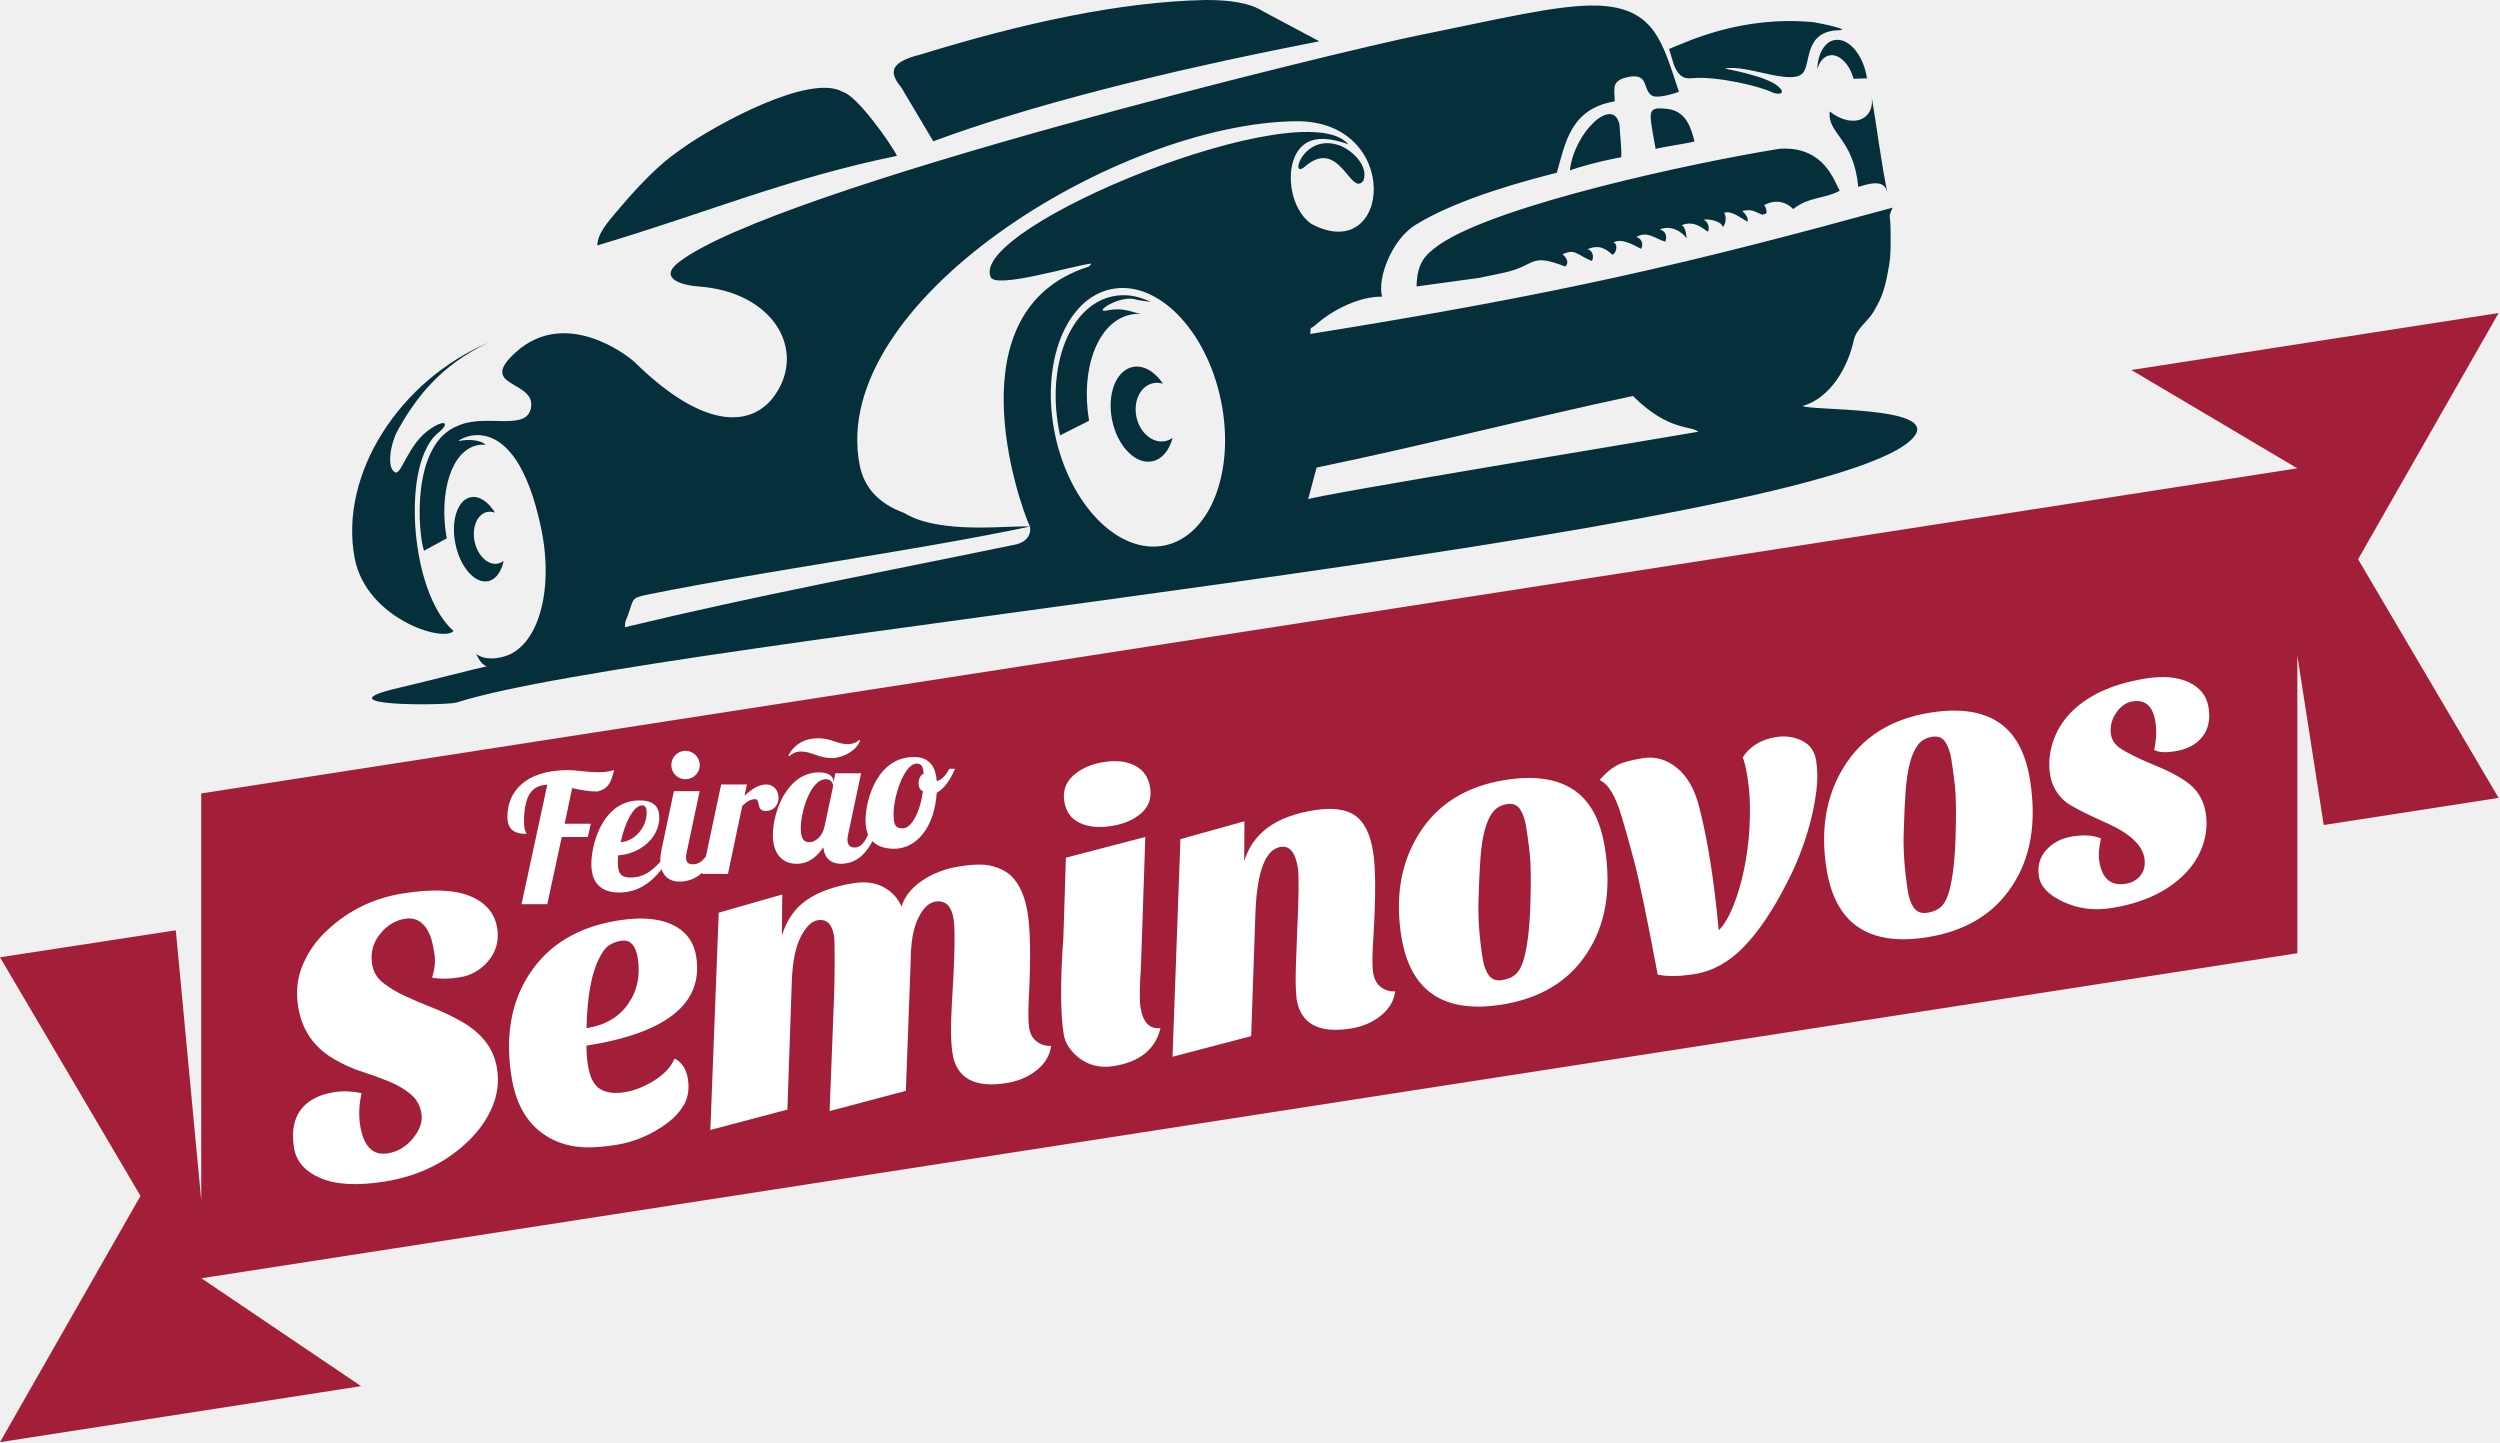
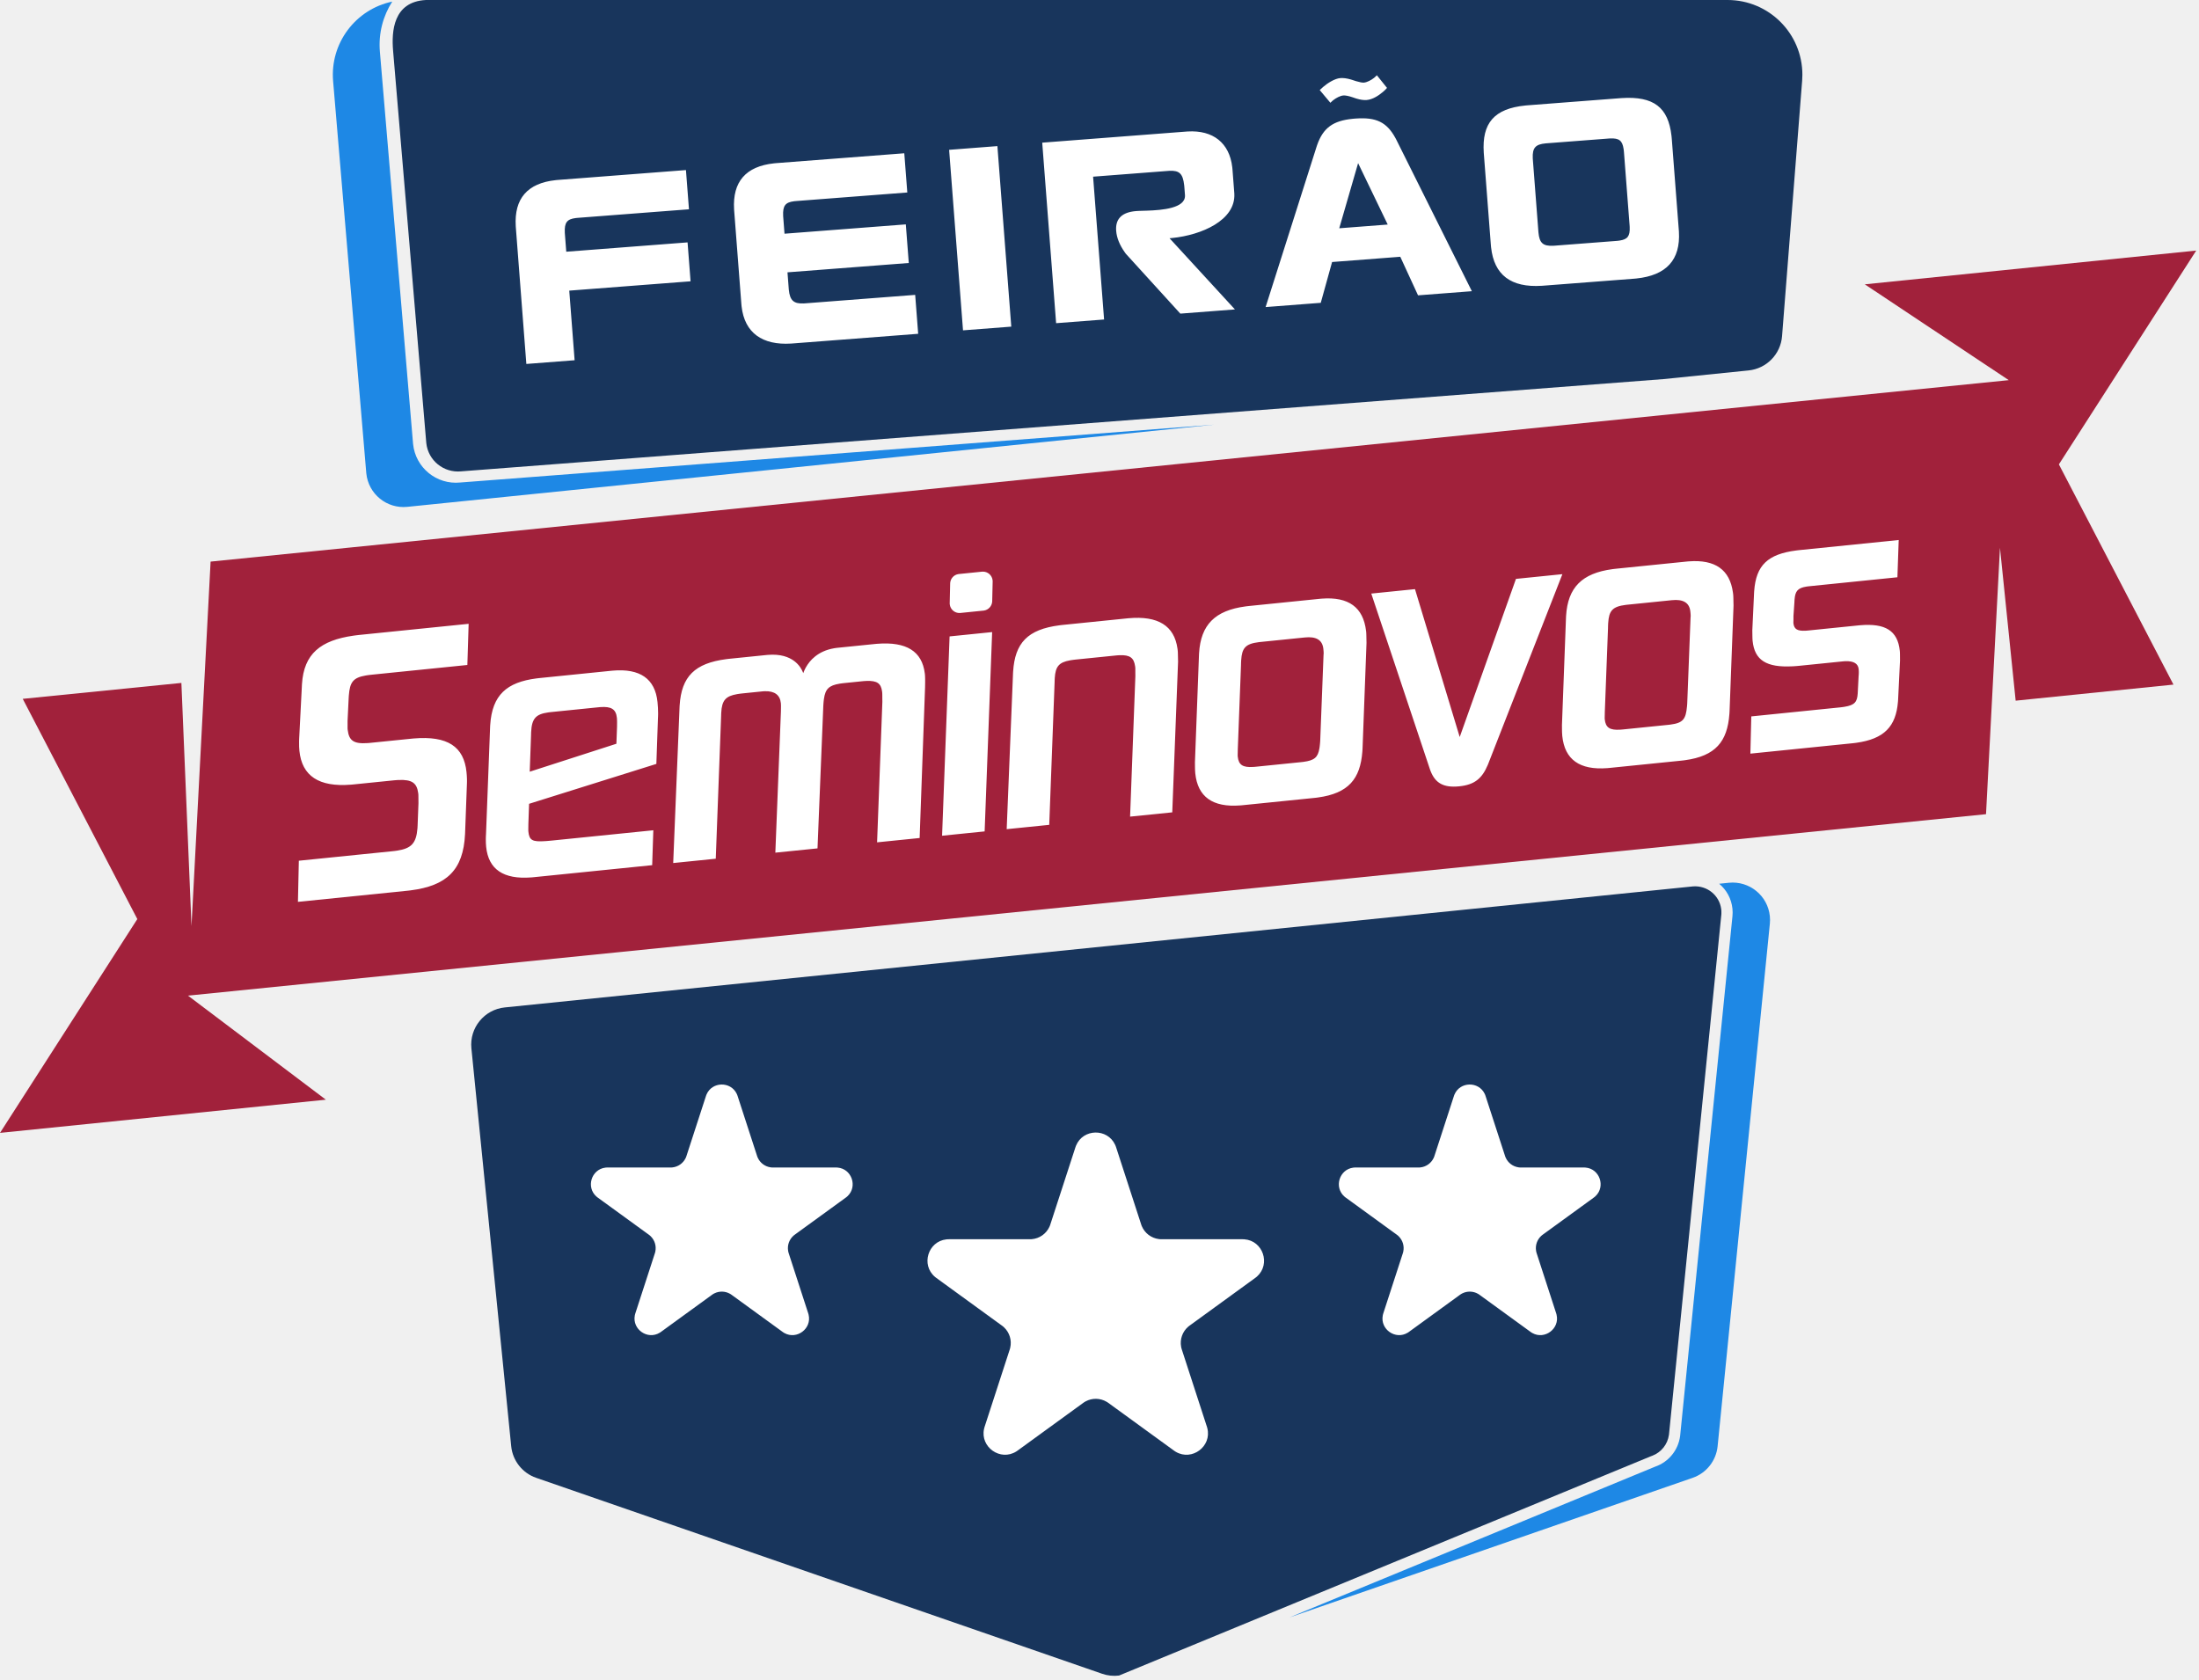
- <svg xmlns="http://www.w3.org/2000/svg" height="461" viewBox="0 0 799 461" width="799">
+ <svg xmlns="http://www.w3.org/2000/svg" height="449" viewBox="0 0 588 449" width="588">
  <g fill="none" fill-rule="evenodd">
-     <path d="m681.178 157.908 53.048-8.23-53.048-31.432 117.371-18.203-44.905 78.691 44.905 76.27-55.886 8.668-8.437-54.156v95.124l-607.633 94.244-9.223 1.43-52.999 8.221 51.025 34.476-115.395 17.897 44.903-78.691-44.903-76.27 56.183-8.629 8.138 86.377v-130.117z" fill="#a31e39" />
-     <path d="m150.424 158.914c2.729-.562 5.641 1.453 7.778 4.945-.811-.311-1.654-.403-2.486-.231-3.173.651-4.975 4.87-4.03 9.422.947 4.554 4.283 7.713 7.454 7.06.679-.14 1.296-.444 1.837-.88-.732 3.489-2.5 6.005-4.975 6.513-4.221.871-8.89-4.43-10.431-11.841-1.539-7.409.633-14.12 4.853-14.988zm271.228-145.72c-51.277 9.991-92.731 20.624-123.375 31.957-3.374-5.679-6.748-11.358-10.122-17.04-3.176-4.002-5.268-7.908 5.944-10.655 33.309-10.266 64.218-16.894 91.121-17.455 7.868-.038 14.432.945 18.676 3.748 5.919 3.149 11.837 6.296 17.756 9.445zm106.079 26.196c-.6-4.459.192-5.228 5.446-4.537 5.659.743 7.345 6.047 8.375 10.361-2.908.757-9.503 1.617-12.408 2.372-.836-4.512-1.136-6.153-1.413-8.196zm64.685-14.21c-1.355-4.822-4.681-8.101-7.754-7.468-1.855.383-3.225 2.104-3.874 4.498.144-4.872 2.22-8.728 5.446-9.392 4.208-.868 8.781 4.017 10.212 10.911.092.44.167.878.232 1.313zm-58.983-9.531c5.677-2.242 22.622-10.603 45.534-8.617 2.058.179 13.073 2.542 8.801 2.63-11.294.236-8.943 10.631-11.518 13.623-3.649 4.233-18.099-2.791-24.919-1.387-.324.066 13.111 2.245 17.049 5.765 2.745 2.455-.128 2.825-2.459 1.651-2.968-1.494-16.94-5.137-25.368-4.307-3.138.31-4.398-1.576-5.533-4.115zm-171.415 101.639c3.462-.71 7.086 1.478 9.681 5.362-1.014-.331-2.076-.41-3.135-.191-4.025.828-6.426 5.645-5.362 10.758 1.062 5.114 5.188 8.586 9.212 7.756.861-.175 1.648-.539 2.344-1.047-1.025 3.959-3.333 6.853-6.475 7.499-5.358 1.104-11.103-4.747-12.834-13.07-1.729-8.322 1.212-15.963 6.568-17.067zm-13.945 17.189-9.28 4.666c-.045-.208-.09-.417-.131-.624-4.442-21.358 3.164-40.978 16.985-43.825 4.039-.832 8.159-.14 12.081 1.787-2.01-.32-3.989-.512-4.391-.662-5.166-1.939-14.486 4.426-9.518 3.403 5.313-1.095 7.742.589 10.855 1.113-1.116-.072-2.232.002-3.342.229-10.382 2.14-16.122 17.112-13.258 33.912zm7.097-42.075c14.642-3.015 30.32 12.88 35.024 35.503 4.702 22.624-3.354 43.408-17.993 46.424-14.641 3.011-30.322-12.882-35.024-35.507-4.7-22.621 3.356-43.406 17.993-46.421zm62.055-39.321c-5.376 4.91-.944-10.775 10.825-6.624 3.929 1.388 9.527 6.565 7.674 11.317-4.08 5.303-7.496-13.916-18.498-4.693zm84.497 1.376c1.452-12.388 13.936-23.936 15.874-14.58.126 3.101.769 8.078.541 10.379-1.109.19-9.565 1.778-16.415 4.201zm83.064-18.815c7.674 5.929 14.899 2.353 13.269-5.489 1.794 10.438 3.099 21.513 5.222 31.756-.71-4.158-4.186-3.836-9.387-2.169-1.389-15.566-9.971-17.008-9.104-24.099zm-439.839 166.018c-3.291 3.777-28.034-4.019-31.623-23.405-4.975-26.845 14.502-56.761 42.854-68.777-15.877 7.411-23.607 18.395-28.87 27.688-2.534 4.475-3.809 12.152-1.131 13.748 2.171 1.297 4.039-9.145 11.696-14.077 4.749-3.061 5.736-1.337 2.207 1.48-1.85 1.478-3.198 3.603-4.278 5.985-6.485 14.308-3.122 46.526 9.144 57.358zm54.791-1.208c.041-2.145.149-1.744.807-3.466 2.126-5.584.807-5.824 6.636-6.996 40.009-8.048 82.823-13.53 121.971-21.685.528 2.174-.769 4.757-4.318 5.675-42.619 8.821-81.97 16.096-125.097 26.471zm221.042-51.014c34.052-7.012 67.431-15.716 101.102-22.877 11.486 11.395 18.599 9.366 20.898 11.422-10.785 1.938-123.066 20.374-124.705 21.59zm-203.17-101.711c11.216-8.057 41.463-24.432 51.773-18.341 4.447 1.115 15.494 16.638 17.279 20.427-35.199 7.228-60.971 18.28-95.764 28.625.047-3.897 3.715-7.862 6.12-10.737 4.747-5.677 11.427-13.054 17.323-17.579zm235.12 43.825c.201-7.264 2.303-9.862 7.3-13.372 18.511-12.716 81.242-26.23 108.695-30.628 14.303-.966 17.551 10.494 19.242 13.424-4.828 2.601-10.037 1.909-14.86 5.852 0 0-3.694-4.321-9.284-1.26.392.401 1.693 3.117-.325 2.857-.027-.073-.005.213-.038.313-3.496-1.537-3.751-1.87-6.638-1.326 1.366 1.351 1.952 2.22 1.668 3.459-3.635-2.249-5.459-3.505-7.467-2.859.744.802.681 3.736-.449 4.536-.363-1.895-4.589-2.727-6.144-2.312 1.204.394 2.152 2.215 1.438 3.852-2.155-1.464-4.535-3.636-8.382-2.133.83.438 1.273 1.564 1.611 4.233-.636-.884-3.922-4.636-8.664-2.884 1.596.401 2.569 1.834 1.808 3.922-3.397-.909-5.529-3.53-9.259-1.505 1.727.522 2.38 2.412 1.481 3.798-1.025-.412-6.085-3.843-8.84-1.973 1.24.089 1.44 2.77-.232 3.9-2.168-1.877-4.107-3.408-8.087-1.8 1.803.297 2.186 2.589 1.456 3.775-5.074-2.111-5.218-4.02-9.367-2.177.548.526 2.554 2.365.832 3.933-11.779-4.589-8.982-.149-20.199 2.115-2.425.488-4.842 1.025-7.265 1.519zm-163.711 72.414c-8.723-3.204-12.953-8.597-14.269-15.324-10.206-52.159 82.547-109.223 139.373-109.896 34.172-.404 30.629 46.317 5.074 32.862-8.074-5.504-9.16-21.984-1.33-26.144 2.779-1.476 6.989-1.553 13.043.644-14.342-17.157-121.292 26.36-114.303 42.442 1.673 3.85 25.873-3.561 32.2-4.326-.401.51-.142.41-.92 1.007-43.573 13.873-22.463 74.846-18.735 83.074-6.018-.547-28.622 2.743-40.133-4.339zm-133.41 48.983c-2.833.546-18.39 4.611-28.293 6.917-25.769 5.996 15.554 5.652 18.62 4.663 61.171-19.801 444.326-54.136 466.099-85.379 6.502-9.327-33.081-7.824-35.889-9.392 9.077-2.666 14.479-12.58 16.337-21.062.803-3.664 4.307-5.792 6.241-8.95.307-.503.794-1.41 1.165-2.074 2.265-4.07 3.038-8.085 3.854-12.787.573-3.315.518-6.103.493-9.884-.013-1.848-.011-3.618-.198-4.97-.234-1.689.041-1.709.847-3.666-65.314 17.879-105.871 27.486-186.11 40.373.165-2.757-.095-1.322 1.65-2.877 5.526-4.919 14.2-9.202 21.286-9.032-1.593-5.865 3.054-18.257 10.715-22.984 14.243-8.787 36.888-14.507 45.142-16.65 2.702-9.483 4.375-20.483 18.511-22.796-.131-4.316-1.016-6.491 3.778-7.665 7.587-1.857 4.81 4.278 8.38 5.944 1.258.587 5.092-.156 8.348-1.337-5.164-15.251-7.39-27.04-26.222-27.557-12.473-.344-31.778 4.434-56.571 9.418-24.8 4.985-205.974 48.952-236.756 72.522-6.904 5.285 1.043 7.465 6.191 7.83 23.98 1.685 34.715 20.418 24.254 34.977-6.591 9.175-21.254 12.201-44.736-10.873-2.54-2.364-21.989-17.201-37.708-3.247-12.719 11.286 5.581 9.064 4.729 17.411-.841 8.255-13.715 2.44-22.693 5.958l-.424.177c-15.505 5.64-13.003 34.807-11.137 40.058l7.257-3.945c-2.614-14.945 1.627-28.094 9.805-29.778.759-.156 1.474-.213 2.243-.166.359.02.503.081.14-.209-1.258-1.006-4.478-1.766-8.36-.968-1.163.242 17.828-13.097 26.36 27.949 4.235 20.377-1.235 37.979-11.829 40.912-5.432 1.503-7.724-.073-9.054-.771.48.308 1.35 3.272 3.536 3.911z" fill="#062f3c" />
+     <path d="m452.757 237.017c3.744-.251 6.982 2.389 7.477 6.03l.028.239.027.351c.009.234.009.469 0.0.703l-.026.351-13.968 138.725-.031.261c-.347 2.512-2.027 4.641-4.388 5.563l-.256.094-.162.061-142.241 58.647c-1.509.187-3.049.029-4.503-.474l-151.343-52.399c-3.684-1.275-6.291-4.575-6.679-8.454l-10.642-106.387c-.549-5.488 3.45-10.385 8.937-10.944z" fill="#18355c" />
+     <path d="m473.247 244.987c.068.668.069 1.34.002 2.008l-13.968 139.725c-.388 3.879-2.995 7.179-6.679 8.455l-107.802 37.323 97.802-40.323c3.59-1.243 6.156-4.408 6.645-8.158l.034-.297 13.968-138.725c.067-.668.066-1.34-.002-2.008-.276-2.71-1.61-5.056-3.55-6.672l2.588-.264c5.494-.56 10.402 3.441 10.962 8.935zm-368.365-244.56c-2.458 3.842-3.718 8.492-3.304 13.386l8.863 104.738.017.183c.645 6.331 6.289 10.932 12.607 10.288l201.563-15.465-215.715 21.973c-5.494.56-10.402-3.441-10.962-8.935l-.016-.17-8.863-104.738c-.861-10.178 6.059-19.22 15.809-21.26z" fill="#1e88e5" />
+     <path d="m298.169 306.099.099.225.091.232.083.24 6.701 20.623.078.226.087.221c.79 1.888 2.537 3.206 4.557 3.461l.244.026.237.015.239.005h21.687l.226.004.229.012c4.987.359 7.082 6.597 3.429 9.908l-.17.148-.175.142-.178.134-17.543 12.747-.197.149-.189.156c-1.538 1.331-2.249 3.378-1.877 5.365l.052.248.061.238.071.236 6.703 20.63.062.202.056.207c1.229 4.88-4.101 8.831-8.393 6.334l-.183-.111-.177-.116-.171-.12-17.545-12.749-.21-.146-.223-.14c-1.73-1.033-3.873-1.075-5.636-.124l-.228.13-.215.135-.21.146-17.545 12.749-.173.122-.179.117c-4.263 2.677-9.667-1.17-8.619-6.023l.049-.209.055-.204.061-.2 6.706-20.63.071-.236.06-.238c.459-1.98-.171-4.054-1.639-5.443l-.188-.17-.189-.156-.197-.149-17.545-12.747-.18-.136-.178-.144c-3.823-3.222-1.856-9.502 3.046-10.032l.225-.02.225-.012.223-.004h21.688l.239-.005.237-.015c2.043-.17 3.832-1.421 4.696-3.263l.099-.224.087-.221.078-.226 6.705-20.624.082-.236.091-.232c1.897-4.572 8.388-4.648 10.437-.228zm-101.183-13.636.09.197.082.205.074.212 5.212 16.04.071.201.083.204c.614 1.409 1.917 2.398 3.428 2.621l.217.027.22.016.213.005h16.868l.207.004.203.013c3.809.319 5.414 5.065 2.677 7.642l-.151.136-.156.129-.165.125-13.645 9.914-.176.134-.175.148c-1.139 1.016-1.673 2.544-1.424 4.04l.043.224.052.213.063.212 5.213 16.045.057.189.049.191c.889 3.737-3.157 6.749-6.463 4.911l-.167-.098-.163-.104-.162-.113-13.646-9.916-.19-.131-.203-.125c-1.301-.751-2.891-.791-4.222-.119l-.219.119-.203.125-.19.131-13.646 9.916-.162.113-.166.106c-3.281 2.001-7.394-.916-6.668-4.628l.041-.189.049-.188.057-.189 5.215-16.045.063-.212.054-.223c.322-1.491-.146-3.041-1.225-4.105l-.166-.156-.168-.142-.176-.134-13.646-9.914-.165-.125-.159-.132c-2.89-2.498-1.402-7.279 2.326-7.754l.202-.021.203-.013.207-.004h16.868l.213-.005.22-.016c1.532-.149 2.873-1.081 3.55-2.449l.092-.198.083-.204.07-.201 5.215-16.041.074-.212.082-.205c1.492-3.479 6.44-3.545 8.061-.197zm200 0 .09.197.082.205.074.212 5.212 16.04.071.201.083.204c.614 1.409 1.917 2.398 3.428 2.621l.217.027.22.016.213.005h16.868l.207.004.203.013c3.809.319 5.414 5.065 2.677 7.642l-.151.136-.156.129-.165.125-13.645 9.914-.176.134-.175.148c-1.139 1.016-1.673 2.544-1.424 4.04l.043.224.052.213.063.212 5.213 16.045.057.189.049.191c.889 3.737-3.157 6.749-6.463 4.911l-.167-.098-.163-.104-.162-.113-13.646-9.916-.19-.131-.203-.125c-1.301-.751-2.891-.791-4.222-.119l-.219.119-.203.125-.19.131-13.646 9.916-.162.113-.166.106c-3.281 2.001-7.394-.916-6.668-4.628l.041-.189.049-.188.057-.189 5.215-16.045.063-.212.054-.223c.322-1.491-.146-3.041-1.225-4.105l-.166-.156-.168-.142-.176-.134-13.646-9.914-.165-.125-.159-.132c-2.89-2.498-1.402-7.279 2.326-7.754l.202-.021.203-.013.207-.004h16.868l.213-.005.22-.016c1.532-.149 2.873-1.081 3.55-2.449l.092-.198.083-.204.07-.201 5.215-16.041.074-.212.082-.205c1.492-3.479 6.44-3.545 8.061-.197z" fill="#fff" fill-rule="nonzero" />
+     <path d="m461.947 0c11.046 0 20 8.955 20 20.001 0 .523-.021 1.046-.062 1.568l-5.372 68.321c-.379 4.818-4.148 8.675-8.956 9.165l-22.697 2.311-321.519 24.669c-4.708.479-8.879-2.921-9.355-7.592l-8.876-104.882c-.433-5.122 0-13.133 8.809-13.561z" fill="#18355c" />
+     <path d="m537.131 101.651-38.497-25.624 88.622-9.027-36.721 57.175 30.639 58.887-42.197 4.298-4.194-40.893-3.734 71.245-480.781 48.521 36.863 27.825-87.13 8.875 36.72-57.175-30.637-58.887 42.418-4.257 2.704 65.014 5.107-97.454z" fill="#a1213b" />
    <g fill="#fff">
-       <path d="m137.024 271.238c1.286-2.573 1.929-5.059 1.929-7.46s-.129-4.266-.386-5.595-.686-2.508-1.286-3.537c-1.286-2.23-3.216-3.344-5.788-3.344-3.173 0-6.045 1.158-8.618 3.473-2.744 2.401-4.116 5.488-4.116 9.261 0 2.401.836 4.523 2.508 6.367 1.672 1.844 3.794 3.623 6.367 5.338 2.573 1.715 5.316 3.43 8.232 5.145s5.66 3.601 8.232 5.66c5.917 4.716 8.875 10.247 8.875 16.593 0 4.288-1.136 8.253-3.409 11.898-2.272 3.644-5.295 6.796-9.068 9.454-8.232 5.831-17.793 8.747-28.683 8.747-8.832 0-15.521-1.436-20.066-4.309-4.545-2.873-6.817-6.496-6.817-10.869 0-7.803 3.044-12.691 9.132-14.663 1.715-.6 3.88-.9 6.496-.9s5.424.557 8.425 1.672c-1.372 3.516-2.058 6.86-2.058 10.033 0 6.86 2.444 10.29 7.332 10.29 3.173 0 6.067-1.158 8.682-3.473 2.615-2.315 3.923-4.781 3.923-7.396s-.836-4.866-2.508-6.753c-1.672-1.887-3.752-3.58-6.238-5.081-2.487-1.501-5.166-2.98-8.039-4.438s-5.552-3.216-8.039-5.274c-5.831-4.716-8.747-10.847-8.747-18.393 0-4.888 1.2-9.24 3.602-13.055s5.531-7.01 9.39-9.583c7.718-5.231 16.314-7.846 25.789-7.846 9.475 0 16.507 1.415 21.095 4.245 4.588 2.83 6.881 6.646 6.881 11.448 0 4.202-1.629 7.632-4.888 10.29-2.83 2.23-5.96 3.344-9.39 3.344s-6.346-.429-8.747-1.286zm72.459 37.687c2.144 1.458 3.216 3.794 3.216 7.01 0 3.216-.815 5.852-2.444 7.91-1.629 2.058-3.773 3.773-6.431 5.145-5.488 2.83-11.19 4.245-17.107 4.245-5.917 0-10.612-.643-14.084-1.929s-6.367-3.13-8.682-5.531c-4.545-4.545-6.817-10.976-6.817-19.294 0-12.948 3.516-23.367 10.547-31.256 7.546-8.489 17.879-12.734 30.999-12.734 8.146 0 14.235 1.715 18.265 5.145 3.001 2.573 4.502 5.96 4.502 10.161 0 15.092-13.034 22.638-39.102 22.638-.343 2.23-.515 4.288-.515 6.174 0 3.945.879 6.667 2.637 8.168 1.758 1.501 4.266 2.251 7.525 2.251s6.624-.75 10.097-2.251c3.473-1.501 5.938-3.451 7.396-5.852zm-26.24-14.02c6.088 0 10.89-1.886 14.406-5.66 3.516-3.602 5.274-8.275 5.274-14.02 0-1.972-.364-3.494-1.093-4.566-.729-1.072-1.822-1.608-3.28-1.608-1.458 0-2.808.279-4.052.836-1.243.557-2.508 1.779-3.794 3.666-3.173 4.288-5.66 11.405-7.46 21.352zm129.826 38.33c-10.376 0-15.564-4.03-15.564-12.091 0-3.516.75-8.682 2.251-15.499 1.501-6.817 2.508-11.598 3.023-14.342 1.201-6.26 1.801-10.376 1.801-12.348 0-4.373-1.629-6.56-4.888-6.56-2.144 0-4.245 1.479-6.303 4.438-2.058 2.958-3.559 7.396-4.502 13.313l-7.975 40.517-25.082 2.573 6.946-34.986c.772-3.859 1.501-7.975 2.187-12.348.686-4.373 1.029-6.903 1.029-7.589 0-3.945-1.458-5.917-4.373-5.917-1.972 0-4.03 1.458-6.174 4.373-2.144 2.916-3.816 7.374-5.016 13.377l-7.846 40.517-25.339 2.573 13.506-68.171 20.966-2.573-2.187 12.991c2.23-4.631 5.402-7.953 9.518-9.968 4.116-2.015 9.39-3.023 15.821-3.023 3.687 0 6.731.9 9.132 2.701 2.401 1.801 3.987 4.159 4.759 7.074 1.458-3.001 4.052-5.381 7.782-7.139 3.73-1.758 7.889-2.637 12.477-2.637s8.018.493 10.29 1.479c2.272.986 4.095 2.294 5.467 3.923 2.315 3.001 3.473 7.246 3.473 12.734 0 5.402-1.158 13.72-3.473 24.953-1.201 5.488-1.801 9.24-1.801 11.255 0 2.015.579 3.623 1.736 4.823s2.594 1.887 4.309 2.058c-.858 2.916-2.765 5.231-5.724 6.946-2.958 1.715-6.367 2.573-10.226 2.573zm51.364-9.647c-2.658 6.431-8.232 9.647-16.721 9.647-4.373 0-7.932-1.501-10.676-4.502-2.315-2.658-3.473-5.316-3.473-7.975 0-6.946 1.586-17.193 4.759-30.741l4.759-24.953 26.111-2.573-7.846 40.646c-1.458 6.346-2.187 10.633-2.187 12.863 0 4.888 1.758 7.417 5.274 7.589zm-19.037-76.403c0-3.344 1.393-5.917 4.18-7.718 2.787-1.801 6.195-2.701 10.226-2.701 4.03 0 7.267.9 9.711 2.701 2.444 1.801 3.666 4.373 3.666 7.718 0 3.344-1.351 5.874-4.052 7.589-2.701 1.715-6.067 2.573-10.097 2.573-4.03 0-7.31-.857-9.84-2.573-2.53-1.715-3.794-4.245-3.794-7.589zm79.019 86.05c-10.376 0-15.564-4.03-15.564-12.091.086-2.23.472-5.231 1.158-9.004l2.315-11.834c2.315-11.148 3.473-17.965 3.473-20.451 0-4.974-1.458-7.46-4.373-7.46-4.888 0-8.618 6.388-11.19 19.165l-7.589 39.102-25.854 2.573 13.377-68.3 21.095-2.444-2.058 12.605c4.03-8.404 12.219-12.605 24.567-12.605 6.003 0 10.269 1.265 12.798 3.794s3.794 6.624 3.794 12.284c0 5.317-1.372 14.192-4.116 26.625-1.286 5.574-1.929 9.411-1.929 11.512s.579 3.752 1.736 4.952 2.594 1.887 4.309 2.058c-.858 2.916-2.765 5.231-5.724 6.946-2.958 1.715-6.367 2.573-10.226 2.573zm48.921 0c-18.865 0-28.298-8.875-28.298-26.625 0-12.605 3.473-22.981 10.419-31.127 7.375-8.661 17.45-12.991 30.227-12.991 9.261 0 16.25 2.144 20.966 6.431 4.716 4.288 7.074 10.933 7.074 19.937 0 13.72-3.687 24.567-11.062 32.542-7.203 7.889-16.978 11.834-29.327 11.834zm.579-47.27c-.815 3.473-1.736 7.953-2.765 13.441-1.029 5.488-1.544 11.619-1.544 18.393 0 2.23.364 4.073 1.093 5.531.729 1.458 2.079 2.187 4.052 2.187s3.58-.472 4.823-1.415c1.243-.943 2.337-2.53 3.28-4.759 1.715-3.945 3.259-9.583 4.631-16.914 1.372-7.332 2.122-12.584 2.251-15.757s.193-5.938.193-8.296-.343-4.309-1.029-5.852-1.994-2.315-3.923-2.315-3.537.6-4.823 1.801-2.444 2.958-3.473 5.274c-1.029 2.315-1.951 5.209-2.765 8.682zm87.83-18.715c2.83-3.173 6.688-4.759 11.576-4.759 3.001 0 5.66.815 7.975 2.444 2.315 1.629 3.473 3.966 3.473 7.01s-.472 6.195-1.415 9.454c-.943 3.259-2.144 6.56-3.602 9.904-2.916 6.517-6.388 12.477-10.419 17.879-5.66 7.803-11.212 13.763-16.657 17.879-5.445 4.116-11.126 6.174-17.043 6.174-4.802 0-8.661-.557-11.576-1.672-.515-18.008-1.093-30.227-1.736-36.658s-1.222-11.405-1.736-14.921c-.858-6.86-2.572-11.105-5.145-12.734 1.972-1.715 3.923-2.937 5.852-3.666 1.929-.729 4.888-1.093 8.875-1.093 3.987 0 7.396 1.565 10.226 4.695 2.83 3.13 4.523 7.46 5.081 12.991.557 5.531.836 11.641.836 18.329s-.257 14.063-.772 22.124c2.658-1.887 5.402-5.702 8.232-11.448 3.859-7.975 6.474-16.764 7.846-26.368.429-2.916.643-5.917.643-9.004 0-3.087-.171-5.274-.515-6.56zm49.178 65.985c-18.865 0-28.298-8.875-28.298-26.625 0-12.605 3.473-22.981 10.419-31.127 7.375-8.661 17.45-12.991 30.227-12.991 9.261 0 16.25 2.144 20.966 6.431 4.716 4.288 7.074 10.933 7.074 19.937 0 13.72-3.687 24.567-11.062 32.542-7.203 7.889-16.978 11.834-29.327 11.834zm.579-47.27c-.815 3.473-1.736 7.953-2.765 13.441-1.029 5.488-1.544 11.619-1.544 18.393 0 2.23.364 4.073 1.093 5.531.729 1.458 2.079 2.187 4.052 2.187s3.58-.472 4.823-1.415c1.243-.943 2.337-2.53 3.28-4.759 1.715-3.945 3.259-9.583 4.631-16.914s2.122-12.584 2.251-15.757.193-5.938.193-8.296-.343-4.309-1.029-5.852c-.686-1.544-1.994-2.315-3.923-2.315s-3.537.6-4.823 1.801-2.444 2.958-3.473 5.274c-1.029 2.315-1.951 5.209-2.765 8.682zm80.498-.45c1.201-3.173 1.801-6.131 1.801-8.875 0-5.059-2.058-7.589-6.174-7.589-2.144 0-4.095.965-5.852 2.894-1.758 1.929-2.637 4.095-2.637 6.496 0 1.715.686 3.259 2.058 4.631 1.972 1.887 5.488 4.373 10.547 7.46 5.059 3.087 8.554 5.895 10.483 8.425s2.894 5.531 2.894 9.004c0 3.473-.836 6.796-2.508 9.968s-4.009 5.874-7.01 8.103c-6.431 4.802-14.792 7.203-25.082 7.203-5.574 0-10.504-1.458-14.792-4.373-4.288-2.83-6.431-5.917-6.431-9.261 0-3.344 1.222-6.003 3.666-7.975 2.444-1.972 5.467-2.958 9.068-2.958 3.602 0 6.517.686 8.747 2.058-1.115 2.83-1.672 5.188-1.672 7.074 0 5.66 2.401 8.489 7.203 8.489 2.058 0 3.773-.643 5.145-1.929 1.372-1.286 2.058-3.044 2.058-5.274 0-4.373-3.687-8.875-11.062-13.506-6.003-3.945-9.69-6.689-11.062-8.232-2.315-2.744-3.473-5.831-3.473-9.261s.815-6.774 2.444-10.033c1.629-3.259 3.944-6.045 6.946-8.361 6.26-4.802 14.835-7.203 25.725-7.203 5.574 0 10.011 1.115 13.313 3.344 3.301 2.23 4.952 5.231 4.952 9.004s-1.136 6.731-3.409 8.875c-2.272 2.144-5.467 3.216-9.583 3.216-2.83 0-4.931-.472-6.303-1.415z" transform="matrix(.9876883 -.1564345 .1564345 .9876883 -39.6667 65.98847)" />
-       <path d="m211.047 275.399c-.006-.159-.01-.322-.01-.488 0-1.086.172-2.344.457-3.716l3.887-18.351h8.232l-4.116 19.437c-.172.743-.229 1.315-.229 1.829 0 1.601.743 2.115 2.344 2.115 1.525 0 2.97-1.016 4.005-2.573l4.861-22.927h8.232l-.743 3.544c2.001-1.715 4.173-3.544 6.917-3.544 2.573 0 3.945 2.115 3.945 4.288 0 2.001-1.315 4.173-4.116 4.173-3.201 0-1.601-3.773-3.316-3.773-1.715 0-2.744.858-4.173 2.172l-4.573 21.723h-8.232l.097-.458c-2.66 2.456-5.486 2.92-7.362 2.92-2.63 0-4.824-1.21-5.703-3.94-3.153 4.04-7.473 7.425-13.54 7.425-5.374 0-8.918-2.63-8.918-9.09 0-6.574 3.716-20.351 15.435-20.351 5.088 0 6.288 2.63 6.288 5.488 0 6.574-6.288 11.662-13.148 12.062-.057.8-.114 1.601-.114 2.287 0 3.887 1.372 4.802 4.116 4.802 4.178 0 6.839-2.153 9.477-5.055zm67.778-6.573c-3.198 6.3-7.413 7.242-10.086 7.242-3.201 0-5.259-1.829-5.602-5.259-1.772 2.63-4.459 5.259-8.518 5.259-3.887 0-7.603-2.401-7.603-9.204 0-7.718 4.745-20.008 14.692-20.008 3.259 0 4.631 1.258 4.631 2.916v.4l.629-3.03h8.232l-4.116 19.437c-.172.743-.229 1.315-.229 1.829 0 1.601.743 2.458 2.344 2.458 1.913 0 3.322-1.853 4.224-4.185-.517-1.209-.8-2.683-.8-4.452 0-6.574 3.716-20.294 15.492-20.294 4.516 0 6.917 2.63 7.26 7.718 2.001-.4 3.43-2.858 4.059-3.945h1.829c-1.143 2.458-2.858 6.003-5.888 7.66-.686 10.976-6.403 17.893-13.606 17.893-2.872 0-5.31-.734-6.945-2.436zm9.672-4.085c2.801 0 5.602-5.145 6.46-11.891-.915-.343-1.372-1.143-1.372-2.573 0-1.544.629-2.515 1.601-2.973-.114-2.401-.743-3.259-2.172-3.259-4.059 0-7.432 10.462-7.432 16.064 0 3.773.743 4.631 2.916 4.631zm-13.972-28.223.343.057c-.629 2.687-4.859 5.717-9.204 5.717-3.773 0-6.46-2.115-9.604-2.115-1.486 0-2.744.515-3.773 1.486l-.343-.114c1.829-3.659 5.202-5.602 9.547-5.602 4.173 0 6.117 1.887 9.433 1.887 1.429 0 2.801-.457 3.602-1.315zm-10.595 12.515c-4.859 0-8.003 10.29-8.003 15.664 0 4.402 1.829 4.459 2.858 4.459 1.658 0 4.059-1.715 4.745-5.031l2.744-12.92c0-.686-.515-2.172-2.344-2.172zm-49.377-4.501c0-2.515 2.001-4.573 4.516-4.573 2.515 0 4.573 2.058 4.573 4.573 0 2.515-2.058 4.516-4.573 4.516-2.515 0-4.516-2.001-4.516-4.516zm-7.876 15.206c0-1.429-.343-2.344-1.429-2.344-2.916 0-5.717 6.117-6.86 11.776 4.402-.286 8.289-4.688 8.289-9.433zm-26.22 3.527h8.346l-.915 4.23h-8.346l-4.631 21.495h-8.232l8.232-38.187c-4.402.172-7.432 2.687-7.432 11.834 0 2.916.743 3.373.8 3.887-3.945 0-6.117-1.429-6.117-5.545 0-7.603 5.374-14.863 19.494-14.863 2.287 0 5.888.686 9.49.686 1.772 0 3.544-.172 5.145-.686-.8 2.401-.972 5.888-5.431 6.86-2.63 0-5.374-.515-8.003-1.086z" />
+       <path d="m378.36 157.535 11.96 39.546 15.04-42.288 12.414-1.261-19.851 50.766-.11.264c-1.547 3.654-3.567 5.289-7.617 5.701-4.267.433-6.418-.91-7.664-4.079l-.161-.433-15.7-47.028zm-253.048 9.273-.345 11.009-25.448 2.585-.505.055-.485.06-.232.032-.452.07c-3.429.577-4.299 1.788-4.57 5.384l-.017.233-.028.476-.294 6.064.003.867-.003.966.005.214.01.147.021.19c.338 2.869 1.578 3.805 5.346 3.539l.249-.019.504-.046 11.221-1.138.364-.032c9.027-.749 13.39 2.16 14.087 9.014.068.672.103 1.27.117 1.791l.005.254.001.47-.008.419-.495 13.333-.015.339c-.472 9.55-4.88 13.771-14.571 15.001l-.693.082-29.418 2.99.241-10.999 25.034-2.543.502-.055.478-.062.234-.034c3.778-.573 5.152-1.928 5.465-5.936l.018-.254.028-.508.229-5.981-.019-2.07-.006-.189-.01-.141-.02-.185-.024-.187c-.367-2.647-1.665-3.584-5.164-3.445l-.248.011-.506.032-.523.044-10.818 1.098-.363.035-.363.031c-8.532.684-13.089-2.302-13.773-9.045-.069-.677-.1-1.524-.084-2.461l.008-.355.012-.363.017-.37.703-13.658.013-.316.018-.323c.505-8.115 4.985-11.701 13.778-12.955l.763-.102.706-.082zm38.154 12.555.341-.032c7.336-.648 11.374 2.179 12.005 8.394.105 1.034.16 2.028.16 2.949l-.004.454-.013.442-.022.428-.426 12.271-34.033 10.668-.188 5.349-.019 1.414.002.307.004.136c.003.086.008.164.015.233.238 2.34 1.1 2.775 4.532 2.54l.733-.057 1.031-.094 27.111-2.752-.306 9.333-31.655 3.215-.35.033-.35.029c-7.415.57-11.428-2.155-12.039-8.175-.066-.647-.095-1.338-.088-2.073l.009-.447.017-.457.026-.468 1.083-28.434.015-.332.019-.34c.513-8.092 4.458-11.465 12.366-12.489l.664-.079zm70.379-7.149.362-.035.362-.031c7.792-.616 11.998 2 12.719 7.932l.031.276.021.257.025.547.009.443.002.782-.005.53-.016.887-1.448 40.281-11.379 1.156 1.411-37.56-.01-.735-.009-1.16-.012-.405-.015-.204-.018-.163-.022-.17c-.291-2.06-1.268-2.874-4.173-2.759l-.476.026-.484.039-5.051.513-.47.055-.461.064-.224.035c-2.863.468-3.817 1.419-4.195 4.058l-.029.218-.05.435-.04.433-.049.697-1.554 38.201-11.276 1.145 1.493-37.777.016-1.256-.002-.414c-.004-.194-.012-.369-.028-.524-.222-2.183-1.652-3.275-4.283-3.197l-.242.01-.249.017-.249.022-5.069.515-.475.052-.451.056-.225.031-.431.068c-3.068.523-4.11 1.641-4.274 5.018l-.017.465-.005.238-1.44 38.294-11.379 1.156 1.699-41.768.018-.319c.48-7.816 4.072-11.349 12.5-12.437l.694-.083 10.062-1.023.337-.031c6.775-.555 8.847 3.368 9.338 4.57l.12.318.21-.523.119-.272.096-.206.171-.34.157-.286c.978-1.717 3.097-4.266 7.473-5.026l.327-.053.342-.047.345-.039zm31.448-3.194-2.007 53.297-11.379 1.156 2.007-53.297zm36.103-3.667.362-.035c7.908-.711 12.244 2.003 13.096 8.132l.036.281.031.281.018.235.014.288.011.338.043 2.057-1.551 40.291-11.276 1.145 1.411-37.56-.009-1.054-.001-.895-.005-.198-.01-.15-.021-.186-.024-.184c-.327-2.285-1.433-3.039-4.141-2.935l-.229.011-.456.031-.233.02-10.584 1.074-.485.053-.451.056-.443.064-.426.072c-2.881.527-3.846 1.616-4.037 4.721l-.024.498-.011.465-1.44 38.294-11.379 1.156 1.699-41.753.018-.316c.473-7.74 3.883-11.342 12.394-12.444l.353-.044.344-.04zm51.413-5.222.335-.032.336-.027c7.116-.533 11.046 2.313 11.798 8.629l.033.299.018.235.014.288.011.338.043 2.057-1.055 28.111-.034.622-.022.314c-.549 7.271-3.669 11.175-11.912 12.287l-.362.047-.348.041-.345.037-19.034 1.933-.34.032-.341.028c-7.327.558-11.354-2.273-11.997-8.597-.028-.276-.046-.564-.057-.869l-.01-.31-.007-.322-.014-1.417 1.086-28.862.018-.329c.465-7.622 4.269-11.417 12.404-12.507l.356-.046.352-.041.348-.037zm98.137-9.968.335-.032.336-.027c7.005-.525 10.922 2.225 11.76 8.335l.038.294.033.299.01.11.016.262.018.488.043 2.057-1.055 28.111-.034.622-.022.314c-.549 7.271-3.669 11.175-11.912 12.287l-.362.047-.694.078-19.034 1.933-.34.032-.341.028c-7.327.558-11.354-2.273-11.997-8.597-.028-.276-.046-.564-.057-.869l-.01-.31-.007-.322-.014-1.417 1.086-28.862.018-.329c.465-7.622 4.269-11.417 12.404-12.507l.356-.046.7-.078zm56.758-5.765-.347 9.964-23.699 2.409-.42.053-.215.032c-2.309.37-2.978 1.211-3.162 3.375l-.016.207-.022.389-.008.2-.253 3.684.001.797-.005.332-.015.64.001.114.018.152c.201 1.489 1.06 2.027 3.256 1.904l.224-.014.468-.041 13.667-1.387.318-.027c6.515-.528 9.943 1.358 10.503 6.87.012.114.02.235.027.364l.009.199.01.436.01 1.608-.511 10.399-.019.304-.023.304c-.537 6.546-3.622 9.94-11.186 10.966l-.358.046-.354.042-.355.038-27.207 2.764.243-9.954 23.733-2.412.485-.057.451-.062.229-.035c2.765-.448 3.404-1.291 3.558-3.541l.012-.191.016-.358.211-4.097.021-.232.018-.245c.026-.419.032-.888-.021-1.406-.152-1.5-1.34-2.208-3.563-2.124l-.234.011-.241.017-.248.023-11.735 1.191-.696.06-.683.047-.333.018c-6.933.349-10.099-1.615-10.627-6.814-.011-.103-.019-.216-.026-.337l-.017-.39-.011-.443-.023-1.644.461-9.871.016-.304.02-.308c.497-6.918 3.636-9.885 11.248-10.867l.344-.043.34-.039zm-158.759 26.055-12.131 1.233-.232.027c-3.574.443-4.494 1.584-4.7 4.861l-.013.222-.019.443-.017.701-.855 22.453-.011.648-.018.818.001.235.01.182c.234 2.301 1.38 2.983 4.182 2.803l.231-.016.465-.042 12-1.219.457-.05.227-.028c2.95-.387 3.883-1.198 4.283-3.625l.063-.429.049-.408.043-.434.054-.673.895-23.084.02-.188.008-.199-.001-.139-.013-.294-.018-.235-.049-.507-.023-.195c-.312-2.238-1.969-3.156-4.886-2.86zm98.137-9.968-12.131 1.233-.232.027c-3.574.443-4.494 1.584-4.7 4.861l-.013.222-.019.443-.012.463-.004.238-.855 22.453-.011.648-.018.818.001.235.01.182c.234 2.301 1.38 2.983 4.182 2.803l.231-.016.465-.042 12-1.219.457-.05.226-.028c3.41-.447 4.125-1.462 4.436-4.882l.055-.686.895-23.084.02-.188.008-.199-.001-.139-.013-.294-.018-.235-.049-.507-.023-.195c-.312-2.238-1.969-3.156-4.886-2.86zm-299.636 29.913-.44.049-.434.057c-3.236.463-4.38 1.579-4.548 5.251l-.01.243-.011.493-.357 9.861 23.175-7.475.169-4.511.01-1.184-.006-.527c-.006-.251-.018-.482-.039-.689-.24-2.358-1.541-3.1-4.42-2.889l-.237.019zm115.125-37.531.152-.011c1.366-.059 2.557.957 2.696 2.335l.011.161.001.162-.121 5.238-.008.156c-.098 1.188-.996 2.159-2.173 2.35l-.155.02-6.167.626-.152.011c-1.366.059-2.557-.957-2.696-2.335l-.011-.161-.001-.162.121-5.238.008-.156c.098-1.188.996-2.159 2.173-2.35l.155-.02z" />
+       <path d="m184.53 37.1v10.518h-29.782l-.423.006-.206.008c-2.285.116-3.088.95-3.167 3.64l-.005.25-.001 4.891h32.533v10.437h-32.533v18.667h-12.945v-36.603l.003-.354c.12-7.387 4.006-11.226 11.588-11.448l.364-.008.343-.002zm83.525 0v48.415h-12.945v-48.415zm50.707 0 .336.003c6.78.12 10.892 3.906 11.141 10.443l.009.329.003.309v6.17l-.004.315c-.184 7.093-9.583 10.338-17.482 10.518l-.355.006-.348.002 15.973 20.32h-14.644l-13.304-17.083-.236-.385c-1.223-2.047-1.868-4.022-1.868-5.926 0-2.996 1.664-4.605 4.929-4.828l.276-.015.462-.011.371.002.589.016.61.027 1.469.07c3.987.166 10.199.143 10.365-3.242l.006-.226.002-1.846-.005-.47-.007-.252c-.108-3.126-.993-4.045-3.622-4.126l-.217-.005-20.268-.001v38.302h-12.864v-48.415zm45.202 0 .341.002c5.292.06 8.001 1.555 9.997 5.926l.126.283.113.264 17.033 41.941h-14.433l-3.944-10.647h-18.288l-3.855 10.647h-14.792l16.943-41.869.125-.29c1.976-4.485 4.78-6.127 9.985-6.249l.343-.006zm-120.879 0v10.518h-29.782l-.423.006-.206.008c-2.285.116-3.088.95-3.167 3.64l-.005.25-.001 4.567h32.533v10.356h-32.533v4.426l.002.245c.053 2.961 1.094 3.873 3.702 3.956l.221.005 29.66.001v10.437h-33.747l-.366-.003c-7.634-.113-12.146-3.772-12.405-10.906l-.009-.342-.003-.318v-25.032l.003-.354c.12-7.387 4.006-11.226 11.588-11.448l.364-.008.343-.002zm191.971 0 .38.002c8.661.095 12.271 3.466 12.548 11.074l.01.338.007.64v24.385l-.003.356c-.125 7.546-4.247 11.392-12.294 11.608l-.38.007-.349.002h-24.281l-.389-.003c-8.234-.113-12.469-3.856-12.707-11.297l-.008-.352-.002-.322v-24.385l.002-.345c.1-7.873 3.646-11.511 12.069-11.702l.375-.006zm-20.559 10.518-.227.002c-2.676.043-3.641.881-3.73 3.67l-.005.237-.002 19.505.002.233c.046 2.819.951 3.723 3.681 3.806l.232.005 16.564.001.396-.004.39-.014.207-.013c2.097-.152 2.884-.913 2.965-3.397l.006-.238.002-19.666-.004-.418-.017-.441-.014-.214c-.167-2.233-.976-2.971-3.4-3.047l-.232-.005zm-50.623 1.424-6.365 16.978h12.999zm6.805-23.042 2.441 3.568-.282.282-.203.176-.257.21-.313.241-.192.141c-1.121.808-2.816 1.768-4.434 1.768-.775 0-1.645-.192-2.638-.575l-.335-.135-.58-.251c-1.133-.486-1.983-.729-2.55-.729-.858 0-2.037.534-2.792 1.043l-.166.117-.14.107-.516.422-2.582-3.615.845-.657.177-.136c1.169-.875 3.233-1.976 4.705-1.976.813 0 1.722.192 2.754.575l.348.135.83.345.257.101c.92.356 1.597.533 2.007.533.858 0 2.037-.534 2.792-1.043l.166-.117.14-.107z" fill-rule="nonzero" transform="matrix(.9970528 -.07671903 .07671903 .9970528 -3.414143 22.64301)" />
    </g>
  </g>
</svg>
